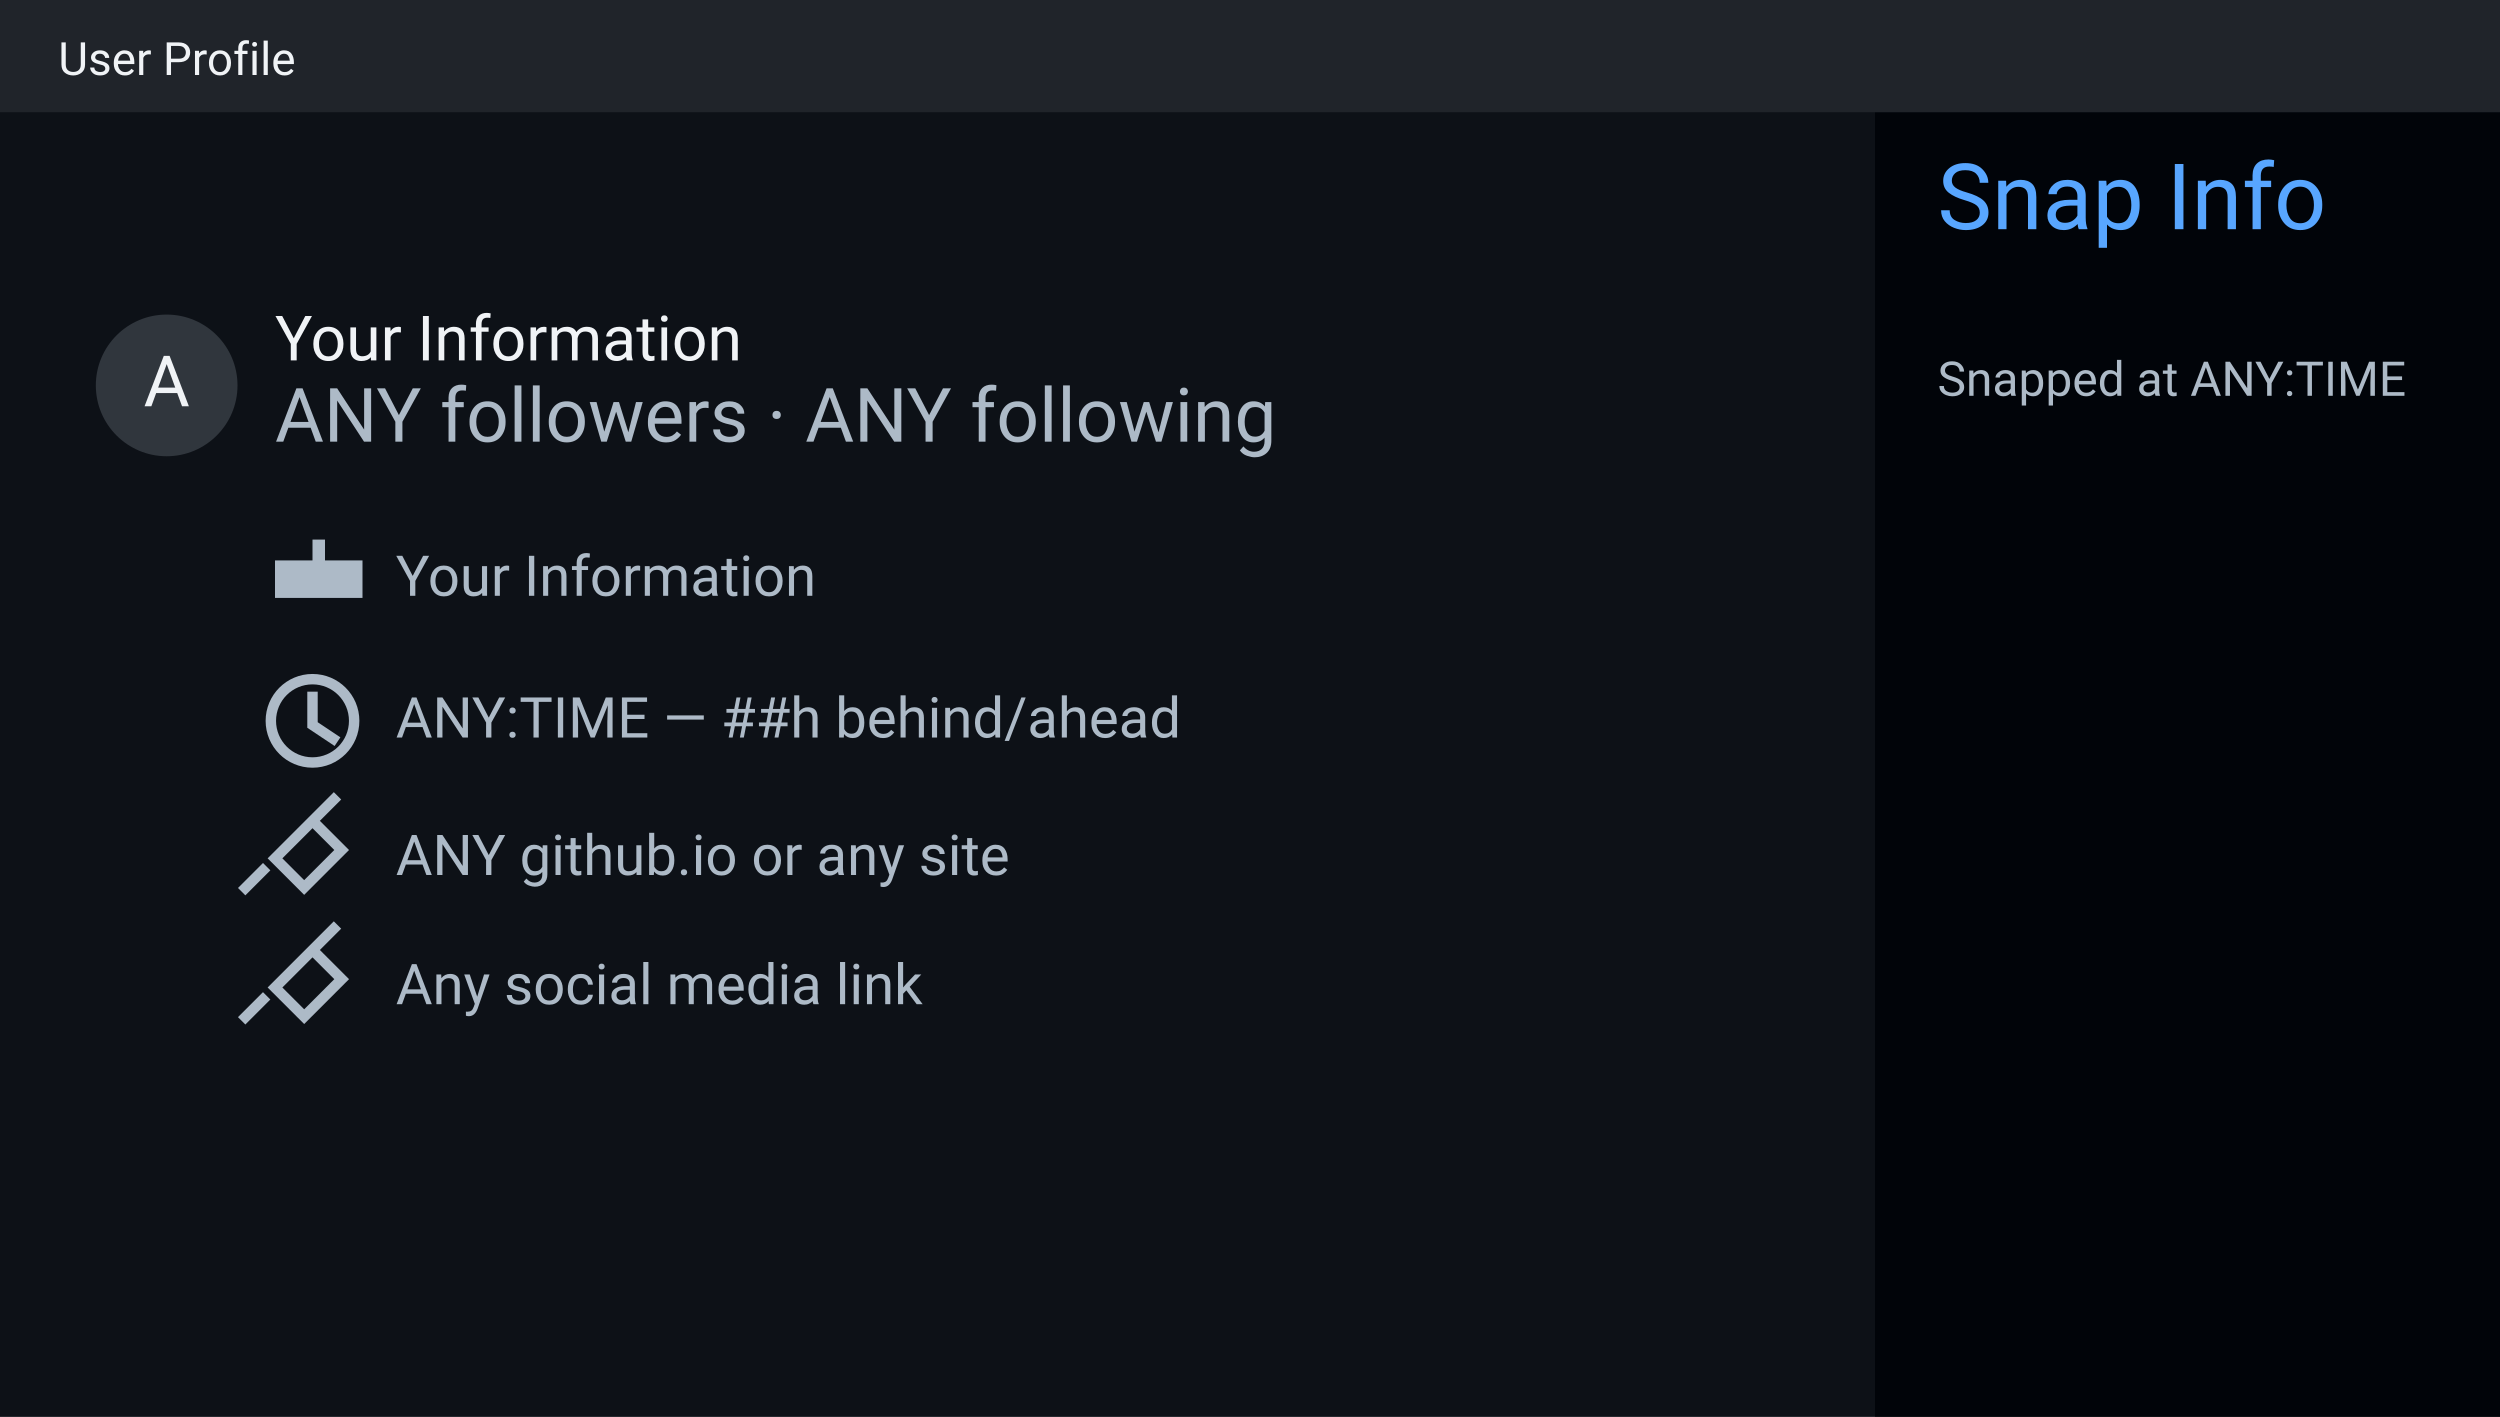
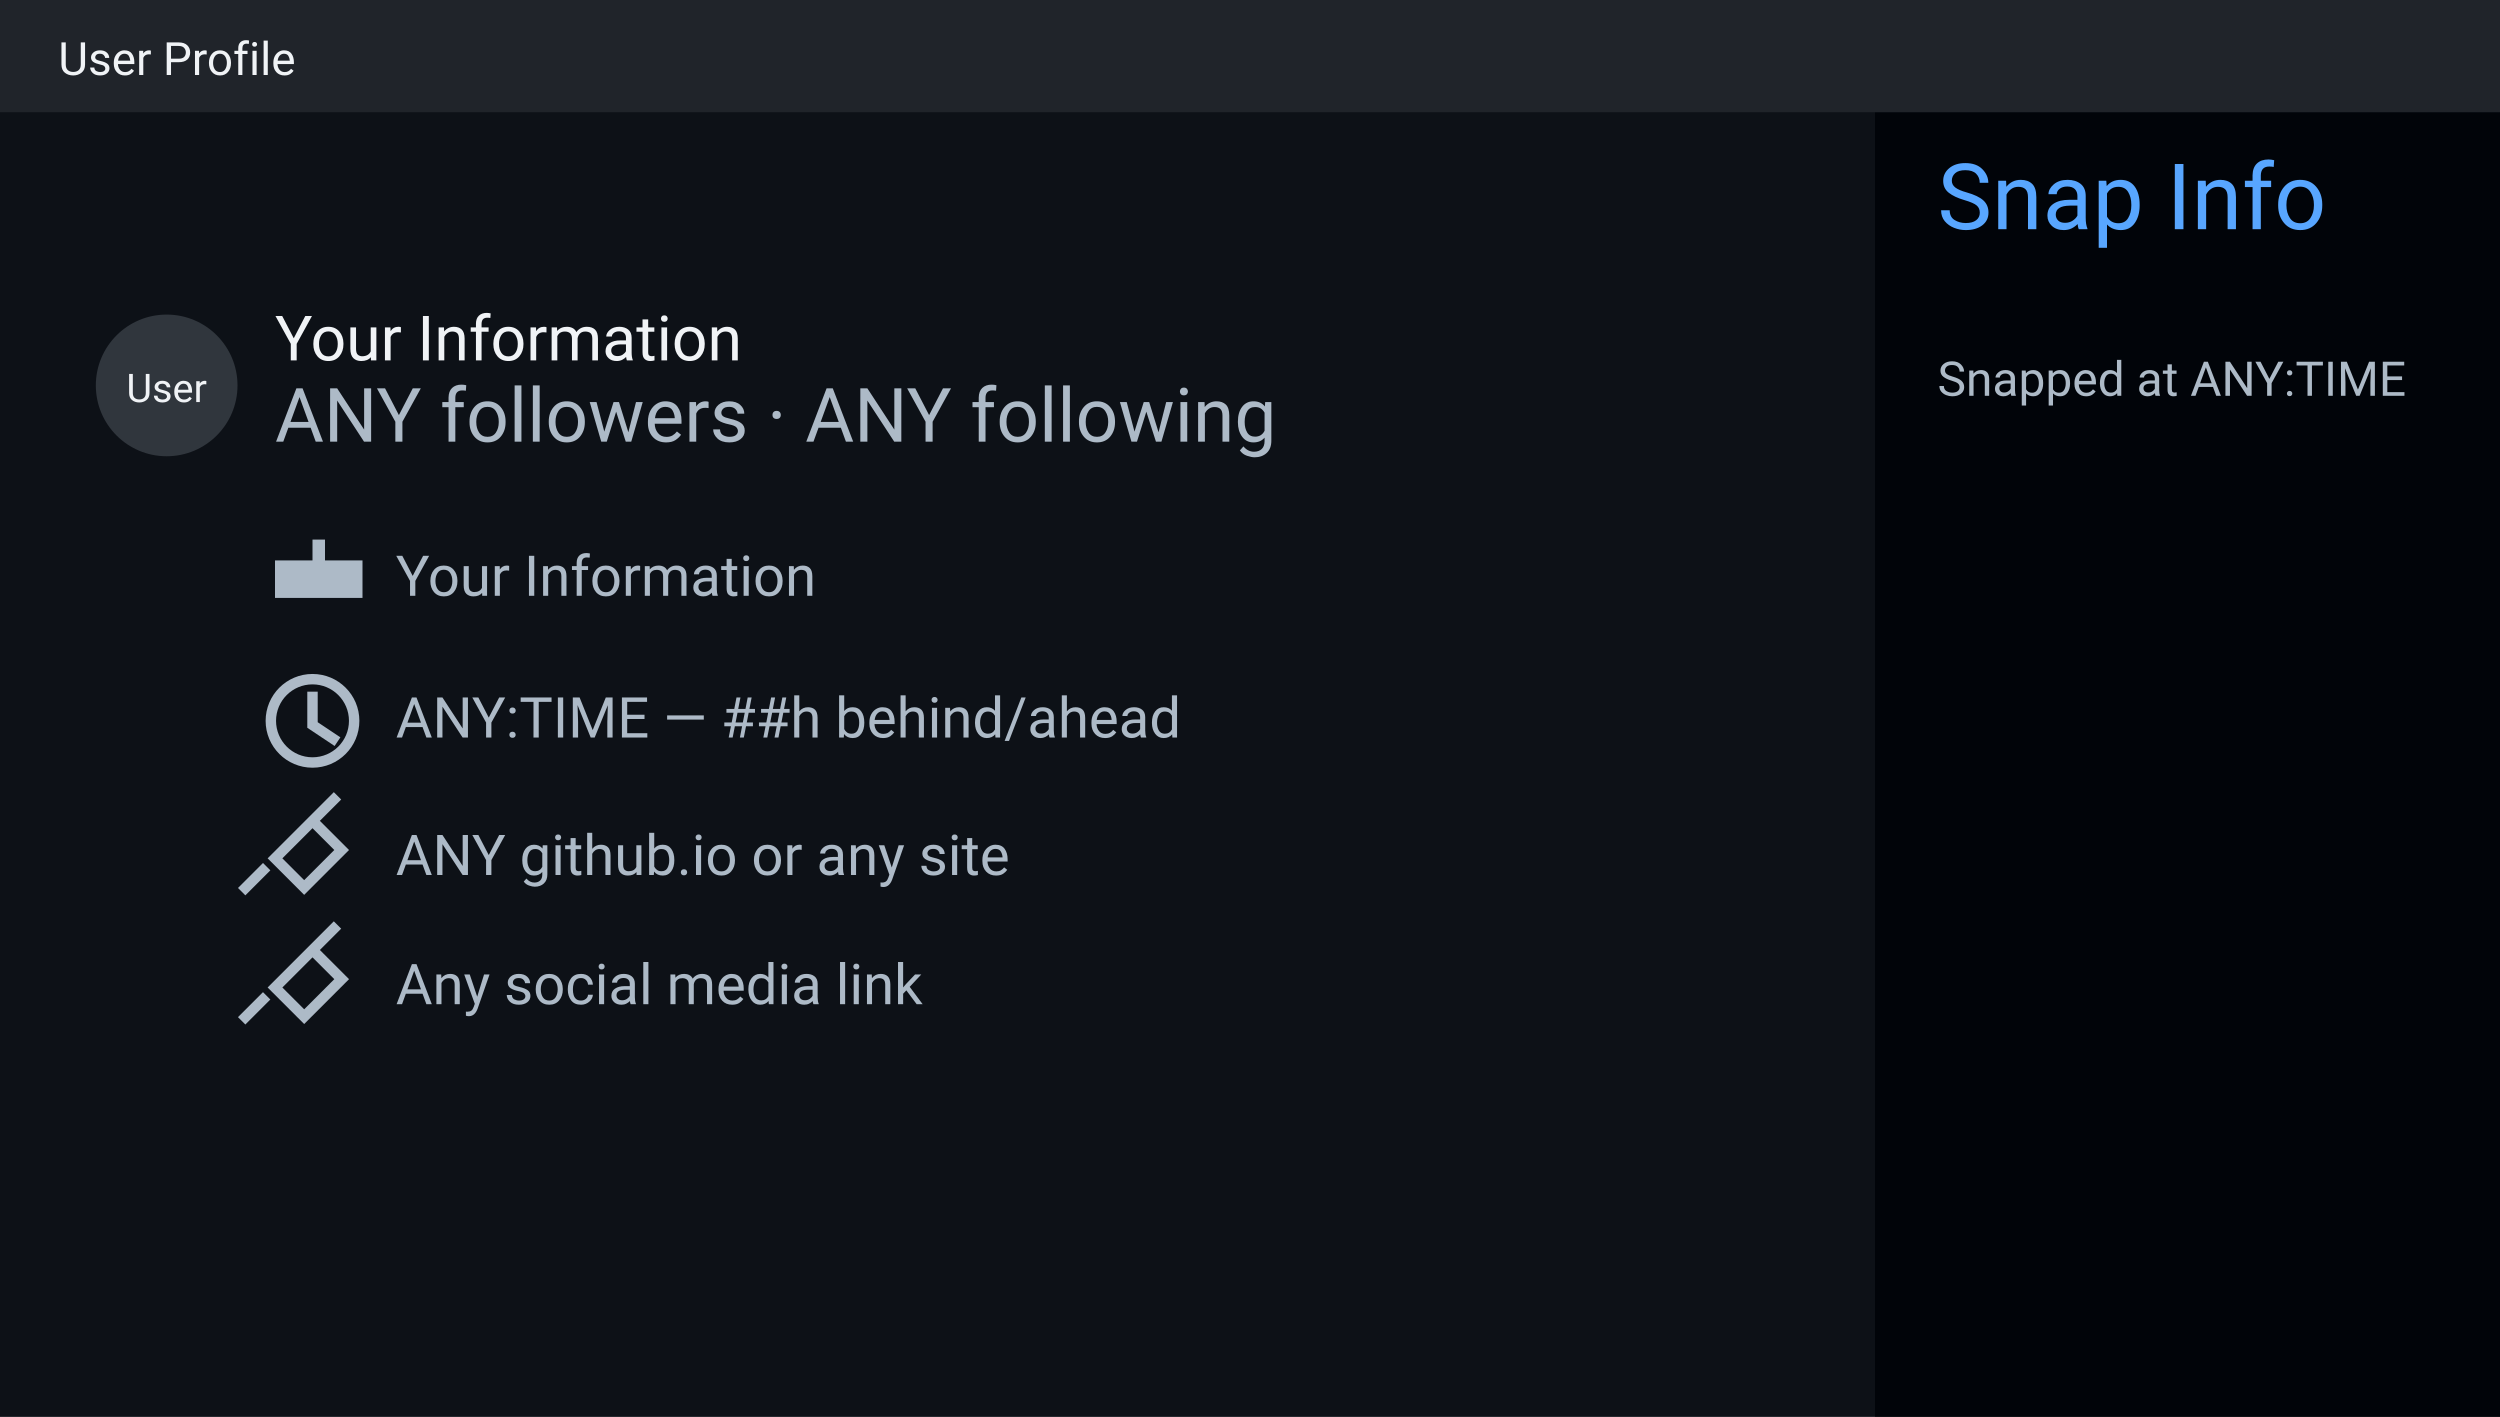
<svg xmlns="http://www.w3.org/2000/svg" width="1200" height="680" viewBox="0 0 1200 680">
  <rect width="1200" height="680" fill="#080c12" />
  <rect x="0" y="0" width="1200" height="54" fill="#20242a" />
  <text x="28" y="36" fill="#f0f3f6" font-family="Roboto, sans-serif" font-size="22">User Profile</text>
  <rect x="0" y="54" width="1200" height="626" fill="#0d1117" />
  <circle cx="80" cy="185" r="34" fill="#30363d" />
-   <text x="80" y="195" text-anchor="middle" fill="#f0f3f6" font-family="Roboto, sans-serif" font-size="34">A</text>
+   <text x="80" y="193" text-anchor="middle" fill="#f0f3f6" font-family="Roboto, sans-serif" font-size="19">User</text>
  <text x="132" y="173" fill="#f0f3f6" font-family="Roboto, sans-serif" font-size="30">Your Information</text>
  <g fill="#adbac7" font-family="Roboto, sans-serif">
    <text x="132" y="212" font-size="36">ANY followers · ANY following</text>
    <path d="M132 269 h18 v-10 h6 v10 h18 v18 h-42 z" fill="#adbac7" />
    <text x="190" y="286" font-size="27">Your Information</text>
    <circle cx="150" cy="346" r="20" fill="none" stroke="#adbac7" stroke-width="5" />
    <path d="M150 332 v16 l12 8" fill="none" stroke="#adbac7" stroke-width="5" />
    <text x="190" y="354" font-size="27">ANY:TIME — ##h behind/ahead</text>
    <path d="M132 412 l18 -18 l14 14 l-18 18 z M150 394 l12 -12 M128 416 l-12 12" fill="none" stroke="#adbac7" stroke-width="5" />
    <text x="190" y="420" font-size="27">ANY github.io or any site</text>
    <path d="M132 474 l18 -18 l14 14 l-18 18 z M150 456 l12 -12 M128 478 l-12 12" fill="none" stroke="#adbac7" stroke-width="5" />
    <text x="190" y="482" font-size="27">Any social media link</text>
  </g>
  <rect x="900" y="54" width="300" height="626" fill="#010409" />
  <text x="930" y="110" fill="#58a6ff" font-family="Roboto, sans-serif" font-size="44">Snap Info</text>
  <text x="930" y="190" fill="#adbac7" font-family="Roboto, sans-serif" font-size="23">Snapped at ANY:TIME</text>
</svg>
